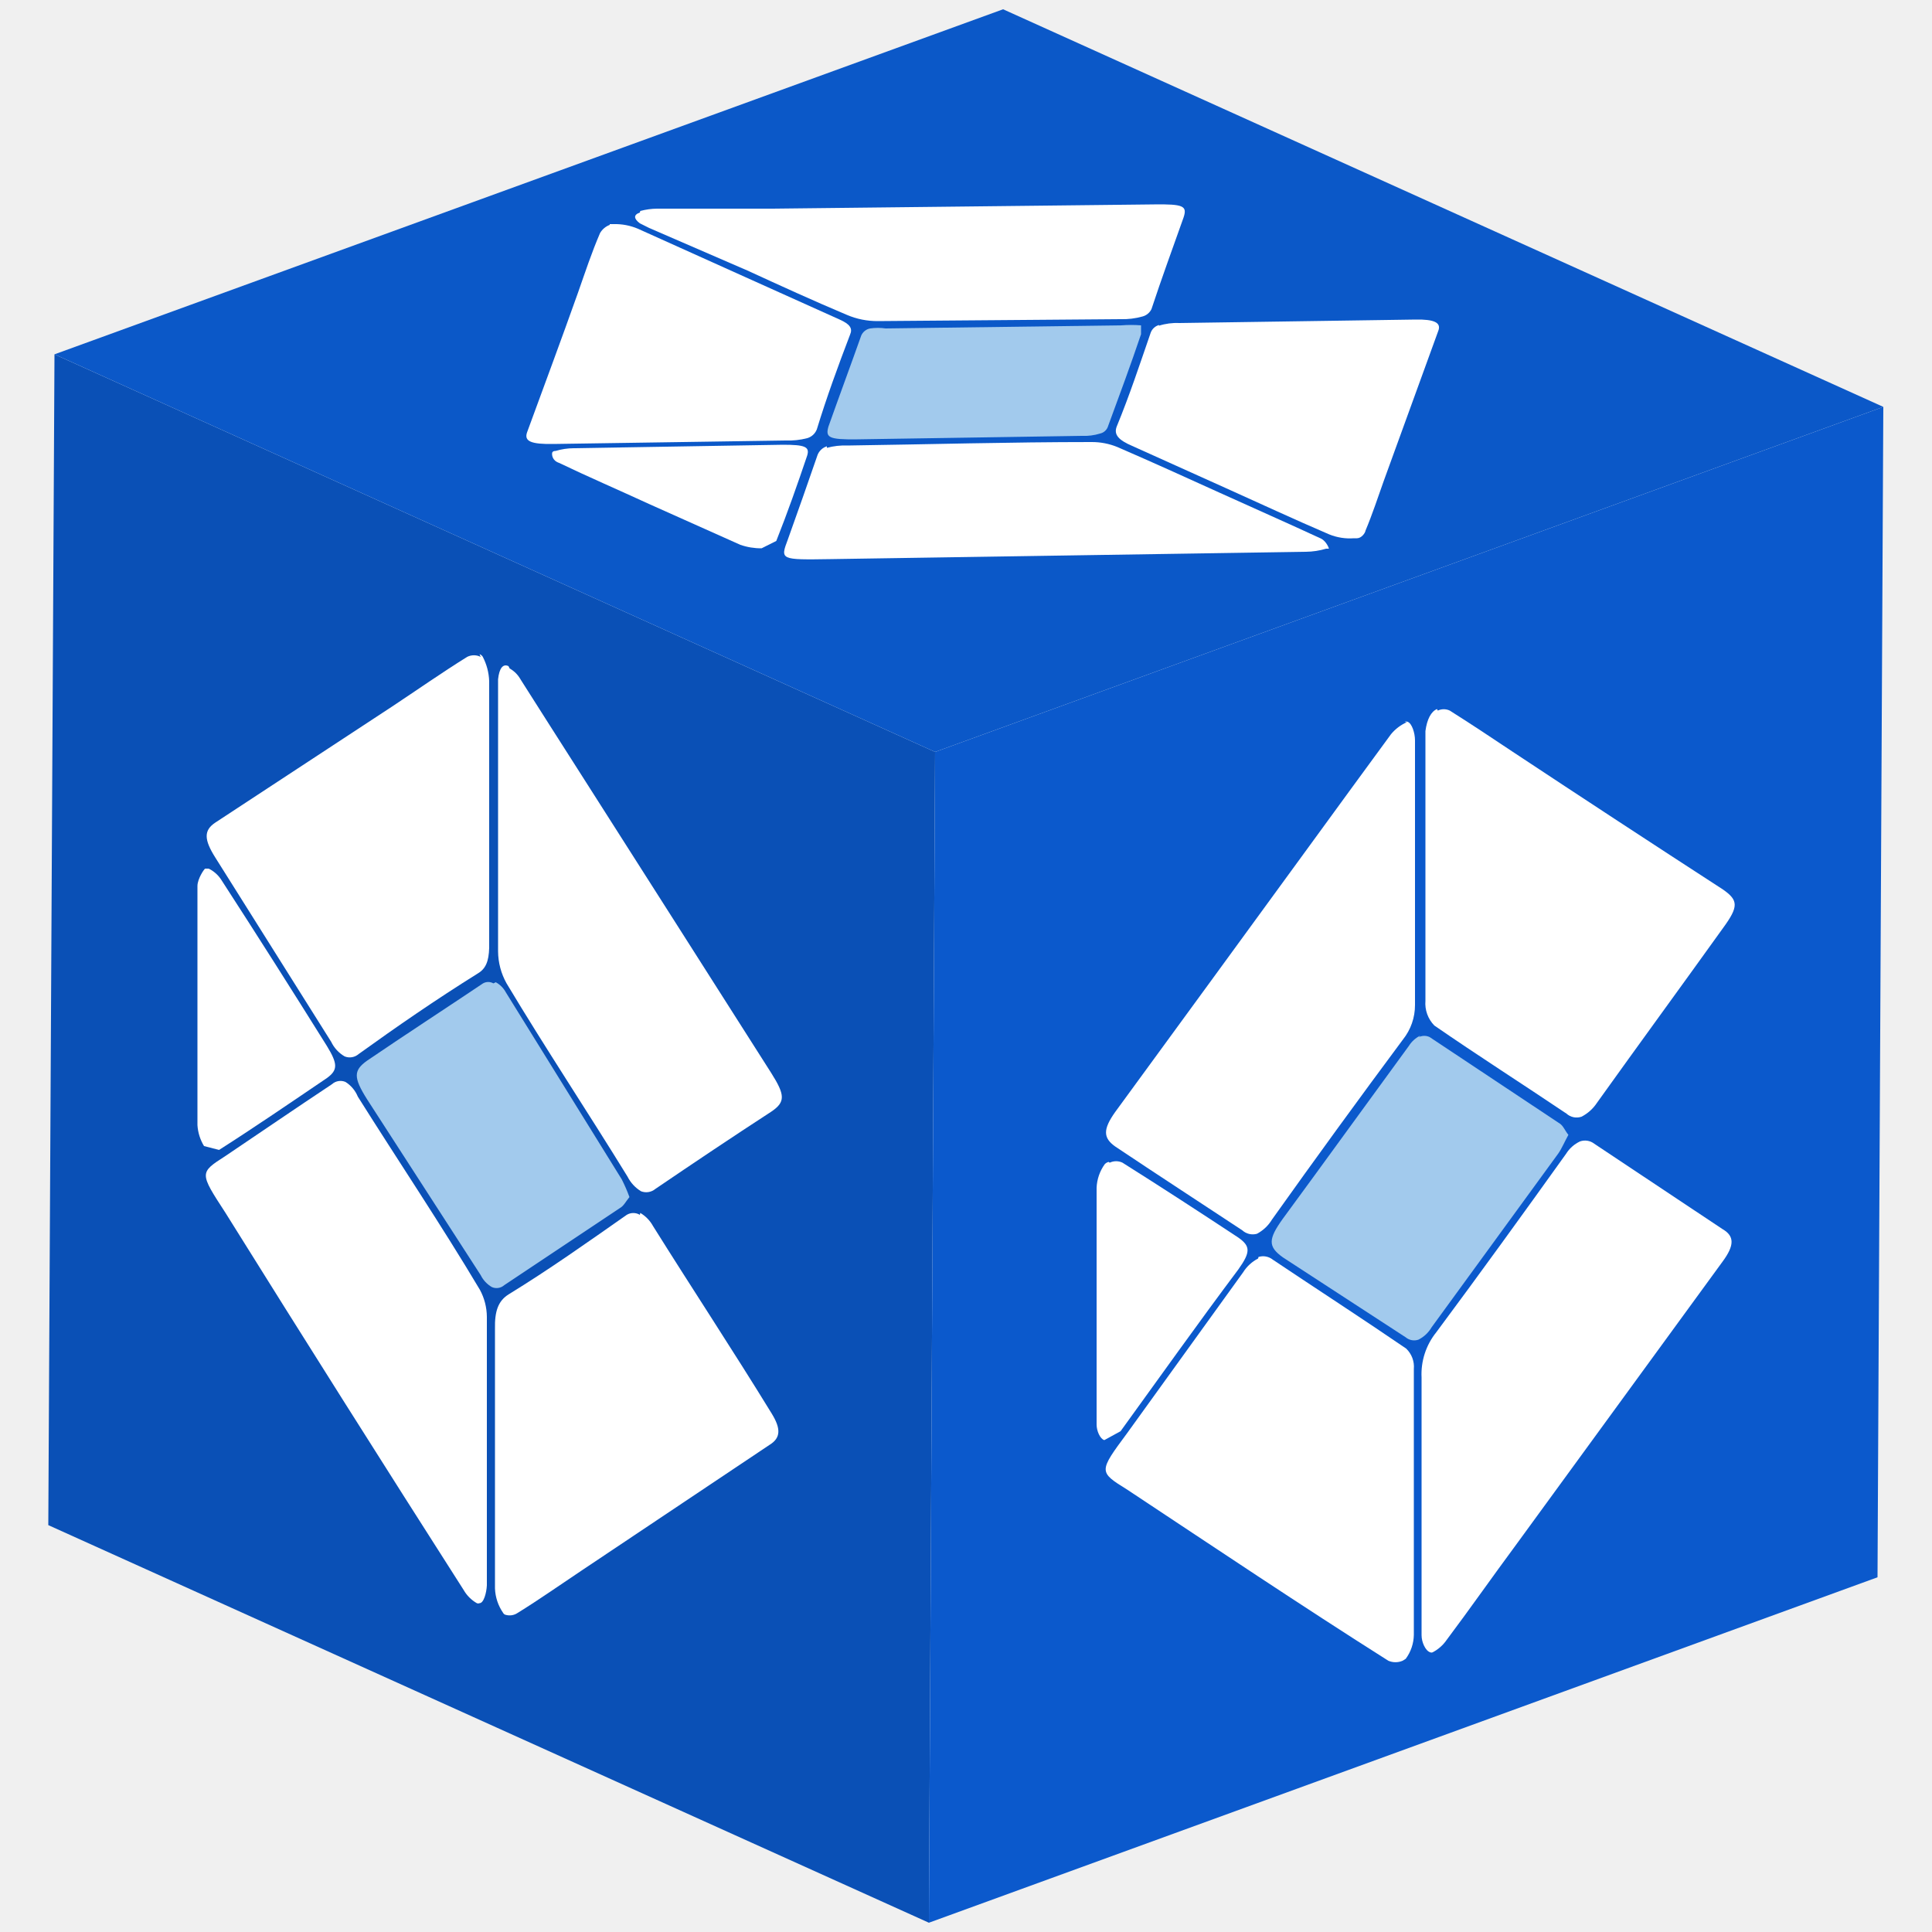
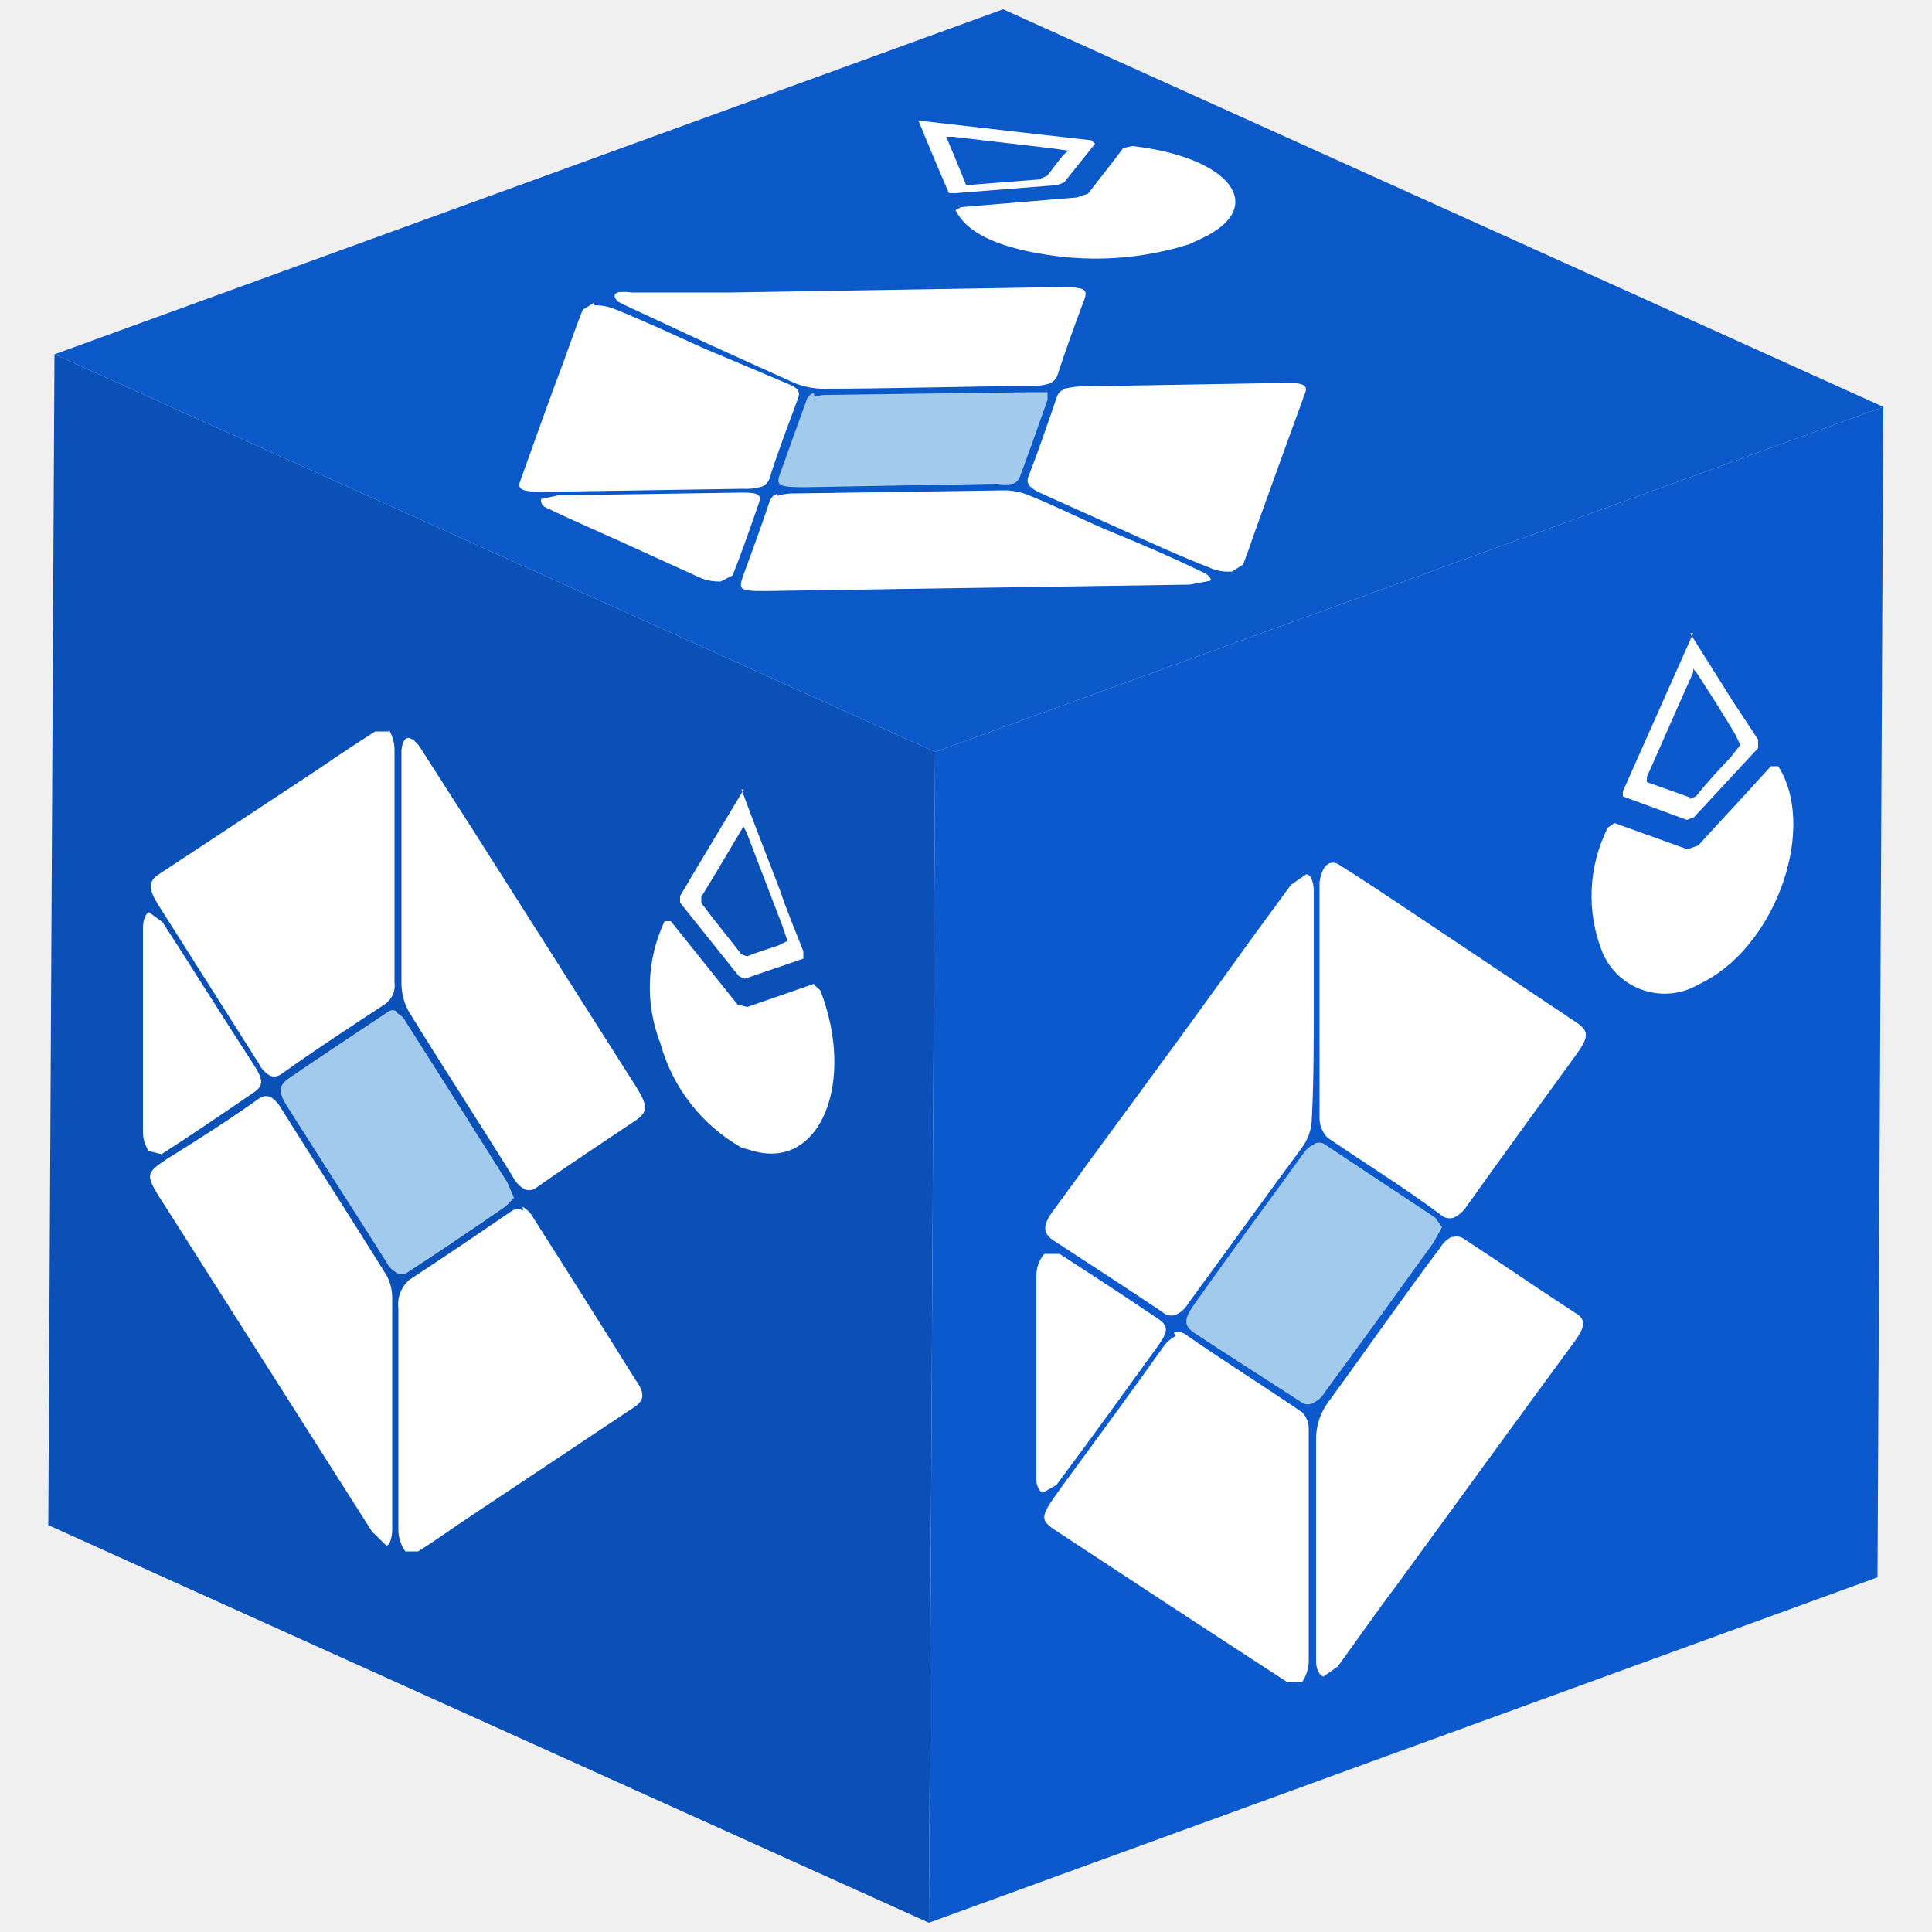
<svg xmlns="http://www.w3.org/2000/svg" id="Capa_1" data-name="Capa 1" width="50" height="50" viewBox="0 0 50 50">
  <defs>
    <clipPath id="clip-path">
      <polygon points="24.04 49.76 1.25 39.47 1.41 9.17 24.2 19.46 24.04 49.76" fill="none" />
    </clipPath>
    <clipPath id="clip-path-2">
      <polygon points="24.2 19.46 1.41 9.17 25.96 0.24 48.74 10.53 24.2 19.46" fill="none" />
    </clipPath>
    <clipPath id="clip-path-3">
      <polygon points="48.74 10.53 48.59 40.82 24.04 49.76 24.2 19.46 48.74 10.53" fill="none" />
    </clipPath>
  </defs>
  <g id="Figment_lido">
    <g style="isolation: isolate">
      <g>
        <polygon points="24.04 49.76 1.25 39.47 1.41 9.17 24.2 19.46 24.04 49.76" fill="#0a50b6" />
        <g style="isolation: isolate">
          <g clip-path="url(#clip-path)">
            <g>
-               <path d="M13.16,17.24c-.14-.07-.24.05-.27.34l0,.34v3.3c0,1.13,0,2.26,0,3.4a1.72,1.72,0,0,0,.22.83c1,1.67,2.09,3.31,3.13,5a.93.93,0,0,0,.35.38.37.37,0,0,0,.37-.06c1-.68,2-1.35,3-2,.37-.25.36-.43,0-1-1.66-2.61-3.33-5.23-5-7.85-.5-.78-1-1.57-1.49-2.34a.73.73,0,0,0-.28-.28" fill="#fff" />
-               <path d="M16.56,31.44a.33.33,0,0,0-.34,0c-1,.7-2,1.41-3.06,2.06-.27.17-.36.44-.35.89,0,1.07,0,2.14,0,3.19h0c0,1.17,0,2.35,0,3.53a1.19,1.19,0,0,0,.21.63.1.1,0,0,0,.06.05.37.37,0,0,0,.32-.05c.55-.34,1.09-.72,1.63-1.08l4.89-3.27c.29-.18.29-.42.05-.81-1-1.63-2.05-3.22-3.07-4.85a.89.89,0,0,0-.33-.34" fill="#fff" />
-               <path d="M12.44,17a.39.39,0,0,0-.35,0c-.66.41-1.3.86-1.95,1.29-1.52,1-3.05,2-4.57,3-.3.2-.29.44,0,.9l3,4.77a.87.87,0,0,0,.35.38.35.35,0,0,0,.36-.06c1-.72,2-1.41,3.09-2.09.2-.12.28-.31.29-.66,0-1.15,0-2.29,0-3.44s0-2.31,0-3.46a1.47,1.47,0,0,0-.17-.64.16.16,0,0,0-.08-.06" fill="#fff" />
-               <path d="M8.94,28a.33.33,0,0,0-.35.06c-.92.61-1.84,1.24-2.76,1.86-.67.43-.67.43,0,1.46Q8.9,36.3,12,41.15a.92.92,0,0,0,.34.34.09.09,0,0,0,.07,0c.11,0,.18-.27.19-.46,0-1.15,0-2.32,0-3.48s0-2.31,0-3.47a1.49,1.49,0,0,0-.18-.7c-1-1.68-2.11-3.33-3.16-5A.81.81,0,0,0,8.94,28" fill="#fff" />
-               <path d="M12.77,25.45a.27.27,0,0,0-.27,0c-1,.67-2,1.32-3,2-.35.25-.36.43,0,1L12.44,33a.73.73,0,0,0,.29.31.3.3,0,0,0,.32-.05l3-2c.09-.05.15-.17.24-.28a4.19,4.19,0,0,0-.2-.46l-3-4.84a.64.64,0,0,0-.26-.26" fill="#a2caed" />
-               <path d="M5.4,22.48s-.07,0-.09,0-.2.26-.2.45c0,1,0,2,0,3.07h0c0,1,0,2.07,0,3.12a1.19,1.19,0,0,0,.17.54l.39.1c.94-.6,1.86-1.23,2.79-1.86.29-.21.28-.37,0-.83-.9-1.44-1.8-2.86-2.72-4.28a.82.82,0,0,0-.3-.29" fill="#fff" />
+               <path d="M10.62,19.11c-.12-.05-.2.05-.23.3v3.13c0,1,0,1.94,0,2.92a1.52,1.52,0,0,0,.19.72c.89,1.44,1.8,2.84,2.69,4.27a.76.76,0,0,0,.31.33.3.3,0,0,0,.31-.05c.85-.6,1.71-1.16,2.57-1.74.31-.22.31-.37,0-.87l-4.29-6.75-1.28-2a.72.72,0,0,0-.24-.25" fill="#fff" />
+               <path d="M13.54,31.33a.27.27,0,0,0-.28,0c-.88.6-1.76,1.2-2.65,1.78a.83.83,0,0,0-.3.75c0,.92,0,1.83,0,2.76s0,2,0,3a1,1,0,0,0,.18.53l.33,0c.48-.3.93-.63,1.4-.94l4.22-2.81c.24-.17.25-.36,0-.7q-1.31-2.1-2.63-4.17a.7.7,0,0,0-.29-.3" fill="#fff" />
+               <path d="M10.06,18.93l-.35,0c-.57.36-1.13.74-1.69,1.12L4.09,22.64c-.25.17-.25.37,0,.77l2.6,4.1a.76.76,0,0,0,.3.33.31.31,0,0,0,.3-.05c.88-.63,1.77-1.21,2.67-1.8a.59.59,0,0,0,.25-.57c0-1,0-2,0-3s0-2,0-3a1,1,0,0,0-.15-.54" fill="#fff" />
+               <path d="M7,28.39a.3.3,0,0,0-.31.05C5.9,29,5.1,29.51,4.31,30c-.57.39-.57.39,0,1.27l5.32,8.37L10,40c.09,0,.15-.24.15-.4,0-1,0-2,0-3s0-2,0-3A1.22,1.22,0,0,0,10,33c-.9-1.45-1.82-2.87-2.72-4.31A.8.8,0,0,0,7,28.39" fill="#fff" />
+               <path d="M10.28,26.18a.2.2,0,0,0-.23,0c-.85.57-1.71,1.13-2.55,1.71-.31.21-.32.37,0,.85.83,1.31,1.67,2.61,2.51,3.94a.58.58,0,0,0,.26.26.23.23,0,0,0,.26,0c.86-.56,1.72-1.14,2.57-1.73L13.3,31l-.17-.4c-.87-1.38-1.75-2.78-2.63-4.16a.51.51,0,0,0-.22-.22" fill="#a2caed" />
+               <path d="M3.86,23.61c-.08,0-.16.22-.16.38,0,.87,0,1.76,0,2.64s0,1.79,0,2.69a.9.9,0,0,0,.15.47l.33.08c.81-.52,1.6-1.06,2.39-1.6.25-.17.25-.32,0-.71C5.77,26.33,5,25.09,4.21,23.87l-.35-.26" fill="#fff" />
+               <path d="M21.07,25.46l-1.73.6L19.09,26l-1.73-2.16H17.2A4,4,0,0,0,17.09,27a4.47,4.47,0,0,0,2.1,2.7l.32.09c1.72.48,2.64-1.78,1.72-4.16l-.16-.14" fill="#fff" />
+               <path d="M19.15,24.65c-.34-.44-.69-.86-1-1.28l0-.16c.37-.6.72-1.2,1.09-1.82l0,0,.08.15.92,2.4.14.41-.24.12c-.28.09-.55.18-.81.28l-.16-.06m.08-4.26c-.56.94-1.11,1.84-1.65,2.76l0,.17,1.52,1.9.15.07,1.52-.52,0-.19c-.2-.52-.41-1-.6-1.57-.33-.86-.67-1.72-1-2.62" fill="#fff" />
            </g>
          </g>
        </g>
      </g>
      <g>
        <polygon points="24.2 19.46 1.41 9.17 25.96 0.24 48.74 10.53 24.2 19.46" fill="#0b58c8" />
        <g style="isolation: isolate">
          <g clip-path="url(#clip-path-2)">
            <g>
-               <path d="M16.56,5.5c-.17.06-.16.16,0,.28l.24.12L19.34,7c.85.39,1.7.78,2.58,1.15a2,2,0,0,0,.8.16L29,8.26a1.89,1.89,0,0,0,.57-.07A.36.36,0,0,0,29.8,8c.26-.79.55-1.58.83-2.37.1-.3,0-.35-.76-.34L20,5.4l-3,0a1.74,1.74,0,0,0-.43.06" fill="#fff" />
-               <path d="M30,8.41a.32.32,0,0,0-.22.2c-.28.81-.55,1.63-.88,2.43-.08.21.05.35.4.5l2.42,1.09h0c.89.4,1.77.81,2.68,1.2a1.42,1.42,0,0,0,.64.1l.08,0c.11,0,.21-.13.22-.2.18-.43.32-.86.47-1.28l1.41-3.88c.09-.22-.1-.31-.59-.3l-6.11.09a1.51,1.51,0,0,0-.53.07" fill="#fff" />
-               <path d="M15.78,5.82a.49.49,0,0,0-.25.21c-.22.51-.38,1-.57,1.54-.43,1.21-.88,2.42-1.32,3.62-.08.23.1.31.69.3l6-.09a1.93,1.93,0,0,0,.56-.06.38.38,0,0,0,.25-.23c.25-.82.55-1.64.86-2.45.07-.16,0-.27-.27-.39L19.13,7.1,16.51,5.92a1.51,1.51,0,0,0-.63-.12l-.1,0" fill="#fff" />
-               <path d="M21.4,11.55a.38.38,0,0,0-.24.22c-.25.73-.51,1.46-.77,2.19-.2.53-.2.53,1.1.51l12.31-.19a1.89,1.89,0,0,0,.52-.08s.06,0,.07,0-.06-.19-.2-.26c-.86-.4-1.75-.79-2.63-1.19s-1.74-.79-2.64-1.18a1.74,1.74,0,0,0-.67-.13c-2.11,0-4.2.06-6.32.09a1.75,1.75,0,0,0-.53.06" fill="#fff" />
-               <path d="M22.48,8.51a.32.32,0,0,0-.19.17c-.28.79-.57,1.57-.85,2.36-.08.28,0,.34.75.33L28,11.28a1.37,1.37,0,0,0,.47-.06.28.28,0,0,0,.21-.2c.29-.79.58-1.57.85-2.37,0-.07,0-.14,0-.23a3.25,3.25,0,0,0-.51,0l-6.1.08a1.4,1.4,0,0,0-.4,0" fill="#a2caed" />
-               <path d="M14.37,11.67s-.07,0-.08.05,0,.2.18.26c.75.36,1.54.7,2.32,1.06h0l2.37,1.06a1.63,1.63,0,0,0,.55.09l.38-.19c.29-.73.55-1.47.8-2.21.07-.23-.06-.28-.63-.28l-5.41.09a1.66,1.66,0,0,0-.47.07" fill="#fff" />
+               <path d="M16,7.58c-.13,0-.12.13,0,.23l.22.11,2.15,1c.73.33,1.45.66,2.21,1a2.06,2.06,0,0,0,.69.14c1.8,0,3.59-.06,5.38-.07a1.57,1.57,0,0,0,.5-.06.38.38,0,0,0,.21-.2c.22-.68.47-1.36.71-2,.08-.25,0-.3-.66-.3l-8.52.14-2.55,0a1.16,1.16,0,0,0-.38,0" fill="#fff" />
+               <path d="M27.56,10.07a.3.3,0,0,0-.2.18c-.24.7-.48,1.4-.75,2.1-.06.17.05.29.34.42l2.09.94c.77.35,1.52.69,2.31,1a1.18,1.18,0,0,0,.54.08l.28-.18c.15-.37.26-.74.4-1.11.4-1.11.8-2.22,1.21-3.34.07-.19-.07-.26-.51-.25L28,10a2,2,0,0,0-.45.06" fill="#fff" />
+               <path d="M15.38,7.83l-.3.19c-.18.45-.33.89-.49,1.33-.38,1-.76,2.08-1.13,3.11-.08.21.07.27.59.27l5.17-.08a1.49,1.49,0,0,0,.48-.05.35.35,0,0,0,.21-.2c.22-.71.49-1.4.75-2.11.05-.14,0-.24-.23-.34L18.18,9c-.75-.34-1.5-.69-2.27-1a1.35,1.35,0,0,0-.53-.1" fill="#fff" />
+               <path d="M20.12,12.78a.29.29,0,0,0-.2.19c-.21.63-.44,1.26-.67,1.88-.16.46-.16.46.95.44l10.59-.16.53-.1c.05-.06-.07-.17-.19-.22-.74-.36-1.5-.69-2.26-1s-1.49-.69-2.26-1a1.77,1.77,0,0,0-.59-.12l-5.42.08a1.48,1.48,0,0,0-.48.06" fill="#fff" />
+               <path d="M21.06,10.17a.27.27,0,0,0-.17.14c-.24.67-.49,1.35-.72,2-.08.25,0,.3.64.3l5-.09a1.3,1.3,0,0,0,.4,0,.28.28,0,0,0,.18-.17c.25-.67.49-1.35.72-2v-.2l-.44,0-5.25.07a1,1,0,0,0-.34.05" fill="#a2caed" />
+               <path d="M14,12.92c0,.06,0,.17.16.23.64.31,1.32.6,2,.91l2,.91a1.33,1.33,0,0,0,.49.08l.31-.16c.25-.63.47-1.27.69-1.9.06-.2-.05-.25-.54-.24l-4.66.07-.47.1" fill="#fff" />
+               <path d="M29.07,3.83c-.29.39-.61.79-.91,1.18l-.29.1-3,.25-.14.08c.27.55,1,.94,2.34,1.15a8.09,8.09,0,0,0,3.71-.27l.32-.15c1.73-.81.75-2.1-1.79-2.39l-.24.05" fill="#fff" />
+               <path d="M26.94,4.64l-1.78.14-.16,0c-.16-.41-.34-.82-.51-1.24v0h.18l2.56.3.42.06L27.53,4c-.15.18-.29.37-.43.55l-.16.07m-3.17-1.5c.26.64.52,1.26.79,1.88l.15,0,2.65-.21.18-.07.8-1-.1-.09-1.68-.19-2.79-.32" fill="#fff" />
            </g>
          </g>
        </g>
      </g>
      <g>
        <polygon points="48.74 10.53 48.59 40.82 24.04 49.76 24.2 19.46 48.74 10.53" fill="#0b59cc" />
        <g style="isolation: isolate">
          <g clip-path="url(#clip-path-3)">
            <g>
-               <path d="M37.19,18.35c-.15.06-.26.26-.3.57l0,.35,0,3.28c0,1.12,0,2.25,0,3.35a.82.82,0,0,0,.23.64c1.13.78,2.29,1.52,3.42,2.28a.39.39,0,0,0,.39.08,1.06,1.06,0,0,0,.4-.36c1.08-1.51,2.17-3,3.26-4.52.41-.56.4-.72,0-1q-2.73-1.77-5.45-3.57c-.54-.36-1.08-.72-1.62-1.06a.36.36,0,0,0-.31,0" fill="#fff" />
-               <path d="M40.89,29.54a.85.85,0,0,0-.36.32c-1.11,1.55-2.23,3.1-3.36,4.62a1.73,1.73,0,0,0-.38,1.17c0,1.06,0,2.12,0,3.17h0c0,1.16,0,2.34,0,3.5,0,.18.1.4.22.44a.08.08,0,0,0,.07,0,1,1,0,0,0,.36-.32c.6-.8,1.18-1.63,1.78-2.44l5.36-7.35c.31-.42.31-.66,0-.84L41.26,29.6a.39.39,0,0,0-.37-.06" fill="#fff" />
-               <path d="M36.41,18.69A1.12,1.12,0,0,0,36,19c-.73,1-1.43,1.95-2.14,2.93-1.67,2.29-3.34,4.58-5,6.85-.32.45-.31.67,0,.89,1.09.73,2.2,1.45,3.29,2.17a.4.4,0,0,0,.38.09,1,1,0,0,0,.39-.37q1.68-2.36,3.39-4.66a1.42,1.42,0,0,0,.31-.89c0-1.14,0-2.27,0-3.41s0-2.3,0-3.44c0-.19-.08-.44-.19-.48a.11.11,0,0,0-.08,0" fill="#fff" />
-               <path d="M32.56,32.57a1,1,0,0,0-.39.36l-3,4.16c-.74,1-.74,1,0,1.46,2.25,1.49,4.5,3,6.76,4.43a.47.47,0,0,0,.37,0l.08-.05a1.07,1.07,0,0,0,.21-.62c0-1.14,0-2.29,0-3.45s0-2.3,0-3.43a.65.65,0,0,0-.2-.53c-1.14-.78-2.3-1.53-3.45-2.3a.4.4,0,0,0-.37-.07" fill="#fff" />
-               <path d="M36.76,26.8a.73.73,0,0,0-.3.27c-1.09,1.49-2.18,3-3.26,4.47-.38.53-.39.72,0,1l3.18,2.07a.34.34,0,0,0,.33.06.82.82,0,0,0,.34-.32l3.28-4.5c.09-.13.16-.3.26-.48-.09-.11-.13-.23-.22-.29L37,26.84a.32.32,0,0,0-.28,0" fill="#a2caed" />
-               <path d="M28.69,30.07a.21.21,0,0,0-.1.06,1.12,1.12,0,0,0-.21.61c0,1,0,2,0,3.05h0c0,1,0,2.05,0,3.08,0,.16.09.37.2.4l.42-.23c1-1.38,2-2.79,3.05-4.19.32-.45.31-.6,0-.82-1-.66-2-1.31-3-1.94a.38.38,0,0,0-.33,0" fill="#fff" />
+               <path d="M34.41,22.34c-.13.05-.22.22-.26.49V26c0,1,0,1.93,0,2.89a.75.75,0,0,0,.2.55c1,.68,2,1.3,2.94,2a.34.34,0,0,0,.34.07.86.86,0,0,0,.34-.31c.93-1.31,1.87-2.59,2.81-3.89.35-.48.35-.63,0-.86L36.07,23.3c-.47-.31-.93-.62-1.4-.91a.28.28,0,0,0-.26-.05" fill="#fff" />
+               <path d="M37.59,32a.7.7,0,0,0-.31.28c-1,1.33-1.92,2.66-2.9,4a1.6,1.6,0,0,0-.32,1c0,.91,0,1.82,0,2.73s0,2,0,3c0,.16.08.35.19.38l.37-.26c.51-.7,1-1.41,1.53-2.11,1.54-2.11,3.07-4.22,4.62-6.33.26-.36.27-.56,0-.71-1-.65-1.91-1.28-2.87-1.91a.34.34,0,0,0-.32-.05" fill="#fff" />
+               <path d="M33.8,22.63l-.39.27c-.62.84-1.23,1.68-1.84,2.53-1.44,2-2.88,3.93-4.31,5.9-.28.38-.28.58,0,.77.95.62,1.89,1.23,2.83,1.86a.33.33,0,0,0,.33.07.73.73,0,0,0,.34-.31c1-1.36,1.94-2.68,2.92-4a1.3,1.3,0,0,0,.27-.78C34,28,34,27,34,26s0-2,0-2.95c0-.17-.06-.39-.16-.42" fill="#fff" />
+               <path d="M30.42,34.58a.87.87,0,0,0-.33.3c-.85,1.2-1.73,2.39-2.6,3.58-.62.86-.62.86,0,1.26,1.93,1.27,3.88,2.55,5.82,3.81h.39a1,1,0,0,0,.17-.52c0-1,0-2,0-3s0-2,0-3a.61.61,0,0,0-.17-.46c-1-.68-2-1.31-3-2a.32.32,0,0,0-.32-.06" fill="#fff" />
+               <path d="M34,29.62a.62.62,0,0,0-.26.22c-.93,1.28-1.87,2.56-2.78,3.84-.34.47-.35.63,0,.85.91.6,1.83,1.18,2.75,1.78a.28.28,0,0,0,.27,0,.67.67,0,0,0,.3-.27c.94-1.28,1.88-2.58,2.81-3.87l.23-.41-.18-.25-2.88-1.91a.26.26,0,0,0-.24,0" fill="#a2caed" />
+               <path d="M27,32.48a.9.9,0,0,0-.18.52c0,.88,0,1.75,0,2.63s0,1.78,0,2.66c0,.13.07.32.17.34l.35-.2c.89-1.19,1.76-2.4,2.63-3.6.27-.38.27-.52,0-.7-.84-.57-1.7-1.13-2.55-1.68l-.38,0" fill="#fff" />
+               <path d="M45.83,19.83c-.62.69-1.26,1.37-1.88,2.05l-.28.1-1.89-.68-.17.12a3.92,3.92,0,0,0-.13,3.25,1.75,1.75,0,0,0,2.3.9l.35-.18c1.87-1,2.89-4,1.89-5.56h-.19" fill="#fff" />
+               <path d="M43.74,20.64l-1.12-.4,0-.13c.4-.9.79-1.8,1.2-2.71l0-.09.08.09c.35.53.68,1.06,1,1.59l.14.29-.26.33c-.31.32-.6.64-.89,1l-.17.07m.1-4.29L42,20.48l0,.13,1.66.61.18-.07,1.66-1.79,0-.22-.66-1-1.1-1.75" fill="#fff" />
            </g>
          </g>
        </g>
      </g>
    </g>
  </g>
</svg>
